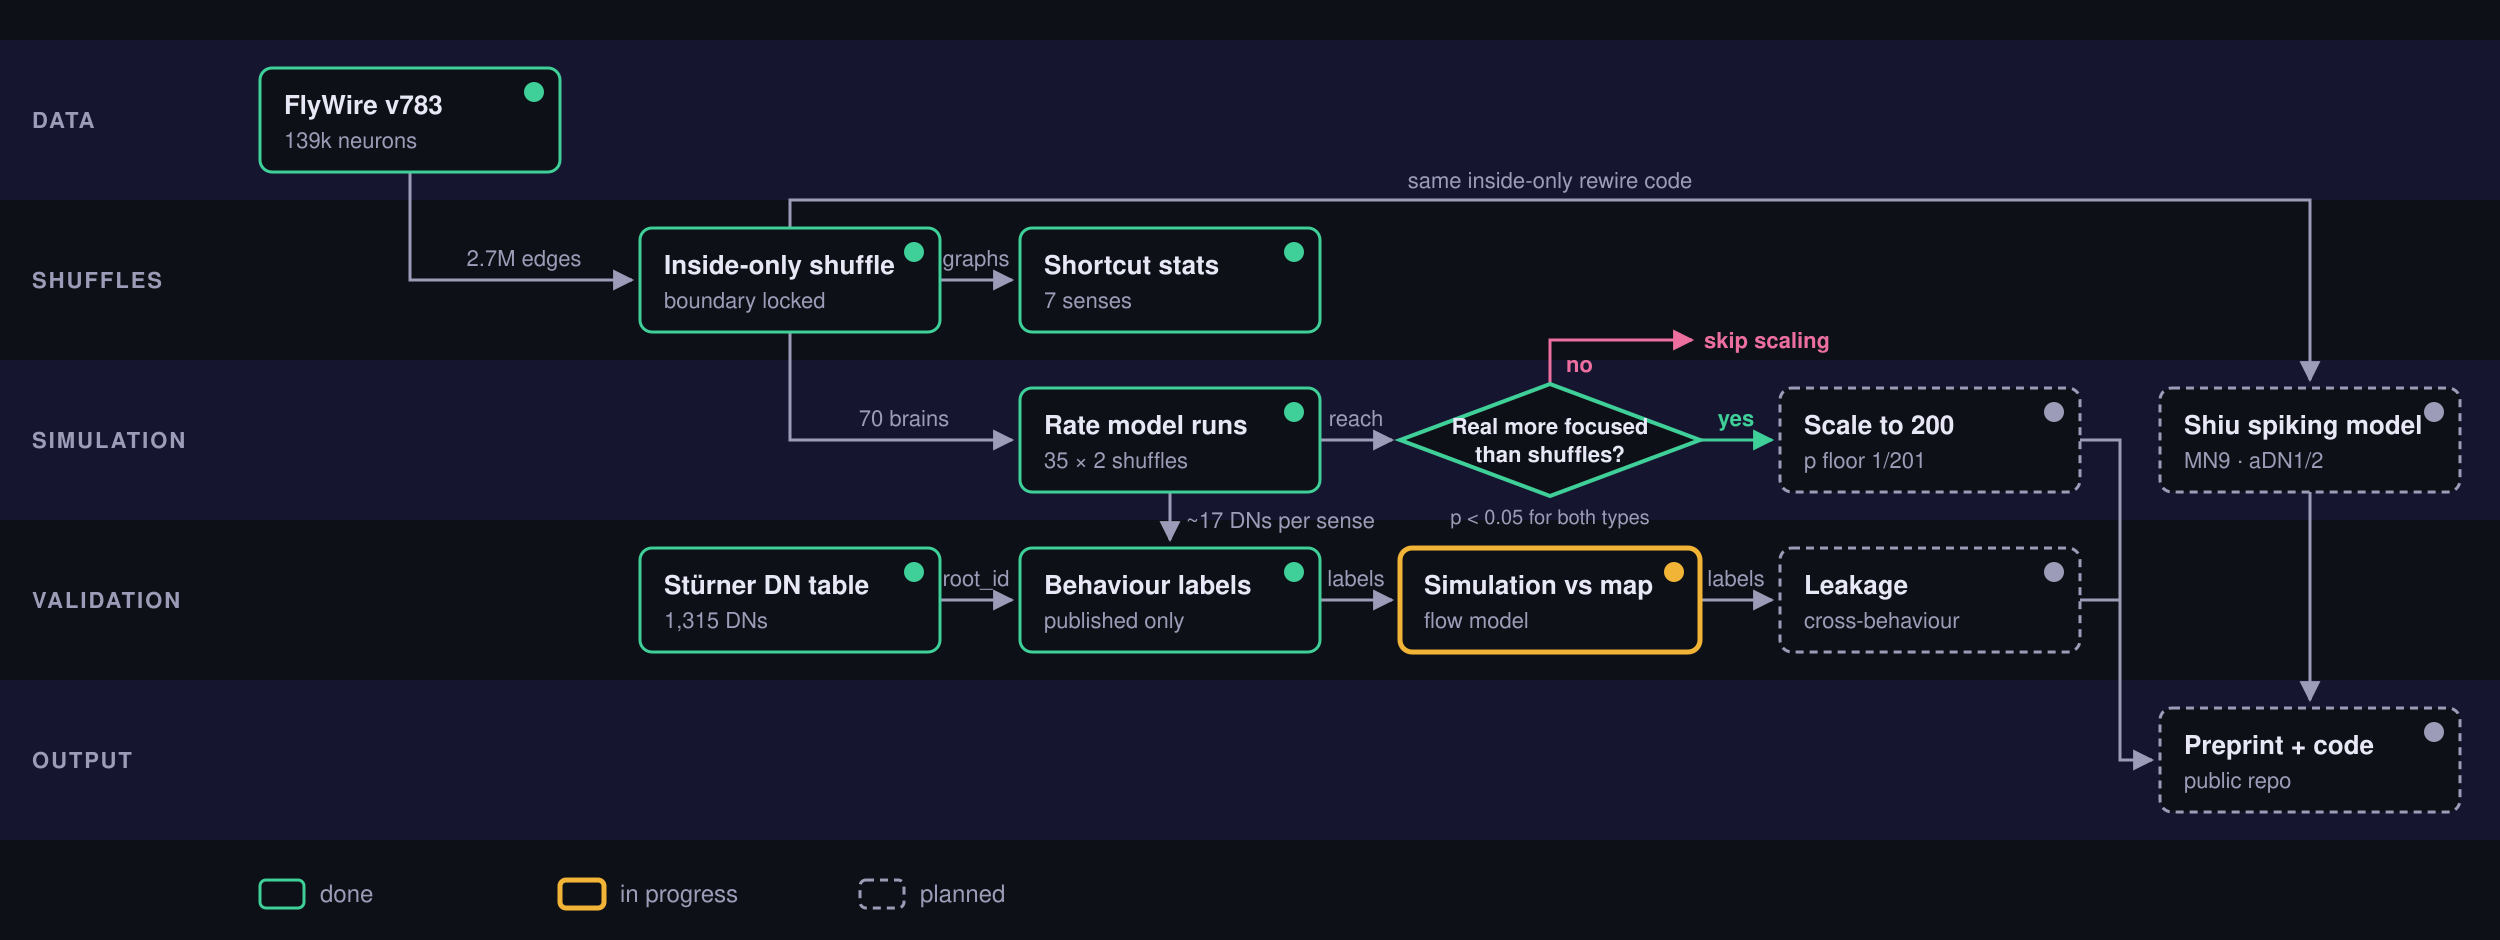
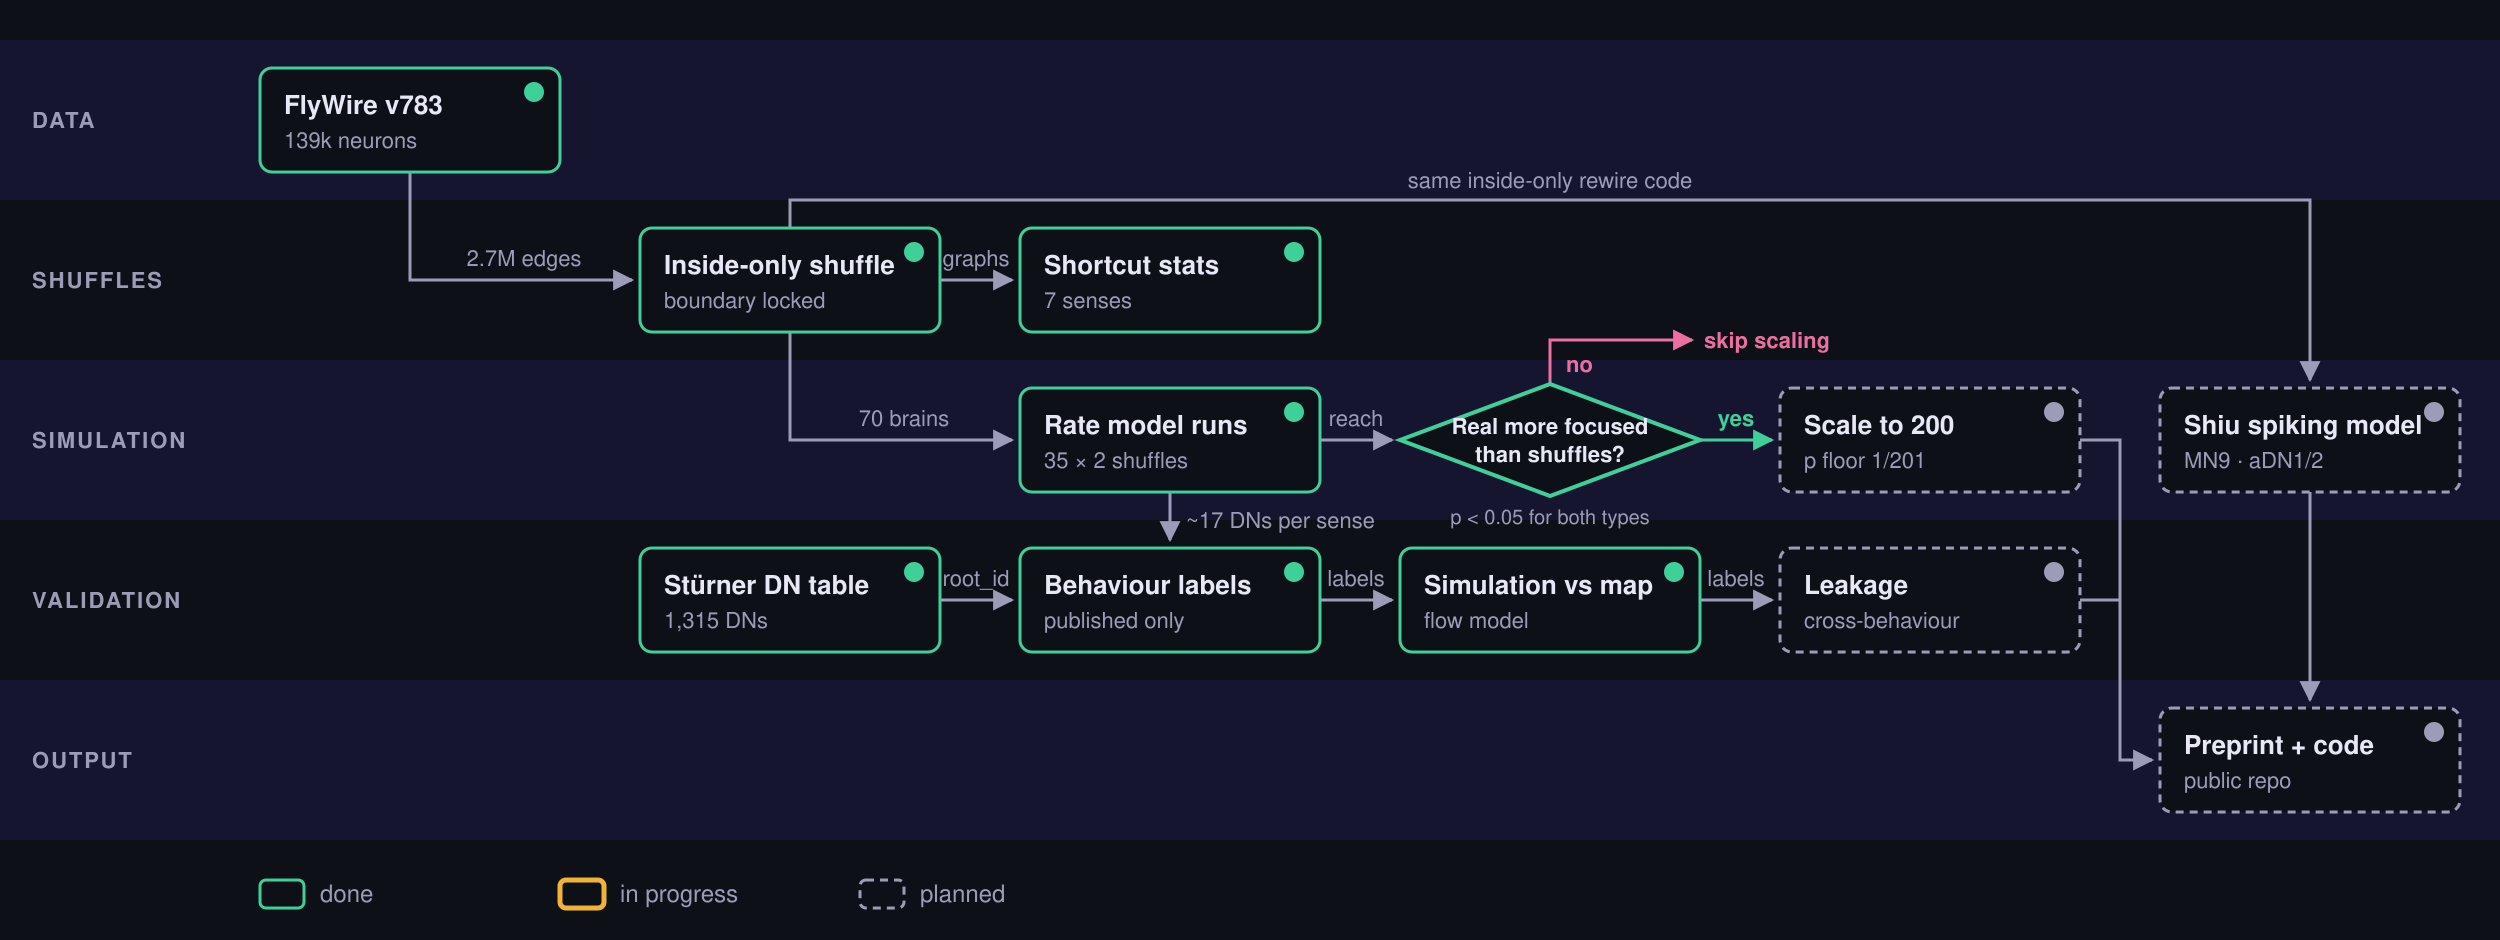
<svg xmlns="http://www.w3.org/2000/svg" viewBox="0 0 1250 470" font-family="Segoe UI, Helvetica, Arial, sans-serif">
  <rect width="1250" height="470" fill="#0d1117" />
  <defs>
    <marker id="pa" viewBox="0 0 10 10" refX="9" refY="5" markerWidth="7" markerHeight="7" orient="auto">
      <path d="M0,0L10,5L0,10z" fill="#9d9cb8" />
    </marker>
    <marker id="py" viewBox="0 0 10 10" refX="9" refY="5" markerWidth="7" markerHeight="7" orient="auto">
      <path d="M0,0L10,5L0,10z" fill="#3fcf98" />
    </marker>
    <marker id="pn" viewBox="0 0 10 10" refX="9" refY="5" markerWidth="7" markerHeight="7" orient="auto">
      <path d="M0,0L10,5L0,10z" fill="#ec6fa0" />
    </marker>
  </defs>
  <rect x="0" y="20" width="1250" height="80" fill="#161530" />
  <text x="16" y="64" font-size="11" font-weight="700" letter-spacing="1" fill="#9d9cb8">DATA</text>
  <text x="16" y="144" font-size="11" font-weight="700" letter-spacing="1" fill="#9d9cb8">SHUFFLES</text>
  <rect x="0" y="180" width="1250" height="80" fill="#161530" />
  <text x="16" y="224" font-size="11" font-weight="700" letter-spacing="1" fill="#9d9cb8">SIMULATION</text>
  <text x="16" y="304" font-size="11" font-weight="700" letter-spacing="1" fill="#9d9cb8">VALIDATION</text>
  <rect x="0" y="340" width="1250" height="80" fill="#161530" />
  <text x="16" y="384" font-size="11" font-weight="700" letter-spacing="1" fill="#9d9cb8">OUTPUT</text>
  <path d="M205,86 V140 H316" fill="none" stroke="#9d9cb8" stroke-width="1.5" marker-end="url(#pa)" />
  <text x="262" y="133" font-size="11" fill="#9d9cb8" text-anchor="middle">2.7M edges</text>
  <path d="M470,140 H506" fill="none" stroke="#9d9cb8" stroke-width="1.5" marker-end="url(#pa)" />
  <text x="488" y="133" font-size="11" fill="#9d9cb8" text-anchor="middle">graphs</text>
  <path d="M395,166 V220 H506" fill="none" stroke="#9d9cb8" stroke-width="1.5" marker-end="url(#pa)" />
  <text x="452" y="213" font-size="11" fill="#9d9cb8" text-anchor="middle">70 brains</text>
  <path d="M660,220 H696" fill="none" stroke="#9d9cb8" stroke-width="1.5" marker-end="url(#pa)" />
  <text x="678" y="213" font-size="11" fill="#9d9cb8" text-anchor="middle">reach</text>
  <path d="M850,220 H886" fill="none" stroke="#3fcf98" stroke-width="1.5" marker-end="url(#py)" />
  <text x="868" y="213" font-size="11" fill="#3fcf98" text-anchor="middle" font-weight="700">yes</text>
  <path d="M775,192 V170 H846" fill="none" stroke="#ec6fa0" stroke-width="1.5" marker-end="url(#pn)" />
  <text x="783" y="186" font-size="11" fill="#ec6fa0" text-anchor="start" font-weight="700">no</text>
  <text x="852" y="174" font-size="11" font-weight="700" fill="#ec6fa0">skip scaling</text>
  <text x="775" y="262" font-size="10" fill="#9d9cb8" text-anchor="middle">p &lt; 0.05 for both types</text>
  <path d="M585,246 V270" fill="none" stroke="#9d9cb8" stroke-width="1.5" marker-end="url(#pa)" />
  <text x="593" y="264" font-size="11" fill="#9d9cb8" text-anchor="start">~17 DNs per sense</text>
  <path d="M470,300 H506" fill="none" stroke="#9d9cb8" stroke-width="1.5" marker-end="url(#pa)" />
  <text x="488" y="293" font-size="11" fill="#9d9cb8" text-anchor="middle">root_id</text>
  <path d="M660,300 H696" fill="none" stroke="#9d9cb8" stroke-width="1.5" marker-end="url(#pa)" />
  <text x="678" y="293" font-size="11" fill="#9d9cb8" text-anchor="middle">labels</text>
  <path d="M850,300 H886" fill="none" stroke="#9d9cb8" stroke-width="1.5" marker-end="url(#pa)" />
  <text x="868" y="293" font-size="11" fill="#9d9cb8" text-anchor="middle">labels</text>
  <path d="M395,114 V100 H1155 V190" fill="none" stroke="#9d9cb8" stroke-width="1.5" marker-end="url(#pa)" />
  <text x="775" y="94" font-size="11" fill="#9d9cb8" text-anchor="middle">same inside-only rewire code</text>
  <path d="M1040,220 H1060 V380 H1076" fill="none" stroke="#9d9cb8" stroke-width="1.5" marker-end="url(#pa)" />
  <path d="M1040,300 H1060" fill="none" stroke="#9d9cb8" stroke-width="1.5" />
  <path d="M1155,246 V350" fill="none" stroke="#9d9cb8" stroke-width="1.5" marker-end="url(#pa)" />
  <g transform="translate(130,34)">
    <rect width="150" height="52" rx="6" fill="#0d1117" stroke="#3fcf98" stroke-width="1.5" />
    <circle cx="137" cy="12" r="5" fill="#3fcf98" />
    <text x="12" y="23" font-size="13" font-weight="700" fill="#e8e7f5">FlyWire v783</text>
    <text x="12" y="40" font-size="11" fill="#9d9cb8">139k neurons</text>
  </g>
  <g transform="translate(320,114)">
    <rect width="150" height="52" rx="6" fill="#0d1117" stroke="#3fcf98" stroke-width="1.5" />
    <circle cx="137" cy="12" r="5" fill="#3fcf98" />
    <text x="12" y="23" font-size="13" font-weight="700" fill="#e8e7f5">Inside-only shuffle</text>
    <text x="12" y="40" font-size="11" fill="#9d9cb8">boundary locked</text>
  </g>
  <g transform="translate(510,114)">
    <rect width="150" height="52" rx="6" fill="#0d1117" stroke="#3fcf98" stroke-width="1.5" />
    <circle cx="137" cy="12" r="5" fill="#3fcf98" />
    <text x="12" y="23" font-size="13" font-weight="700" fill="#e8e7f5">Shortcut stats</text>
    <text x="12" y="40" font-size="11" fill="#9d9cb8">7 senses</text>
  </g>
  <g transform="translate(510,194)">
    <rect width="150" height="52" rx="6" fill="#0d1117" stroke="#3fcf98" stroke-width="1.5" />
    <circle cx="137" cy="12" r="5" fill="#3fcf98" />
    <text x="12" y="23" font-size="13" font-weight="700" fill="#e8e7f5">Rate model runs</text>
    <text x="12" y="40" font-size="11" fill="#9d9cb8">35 × 2 shuffles</text>
  </g>
  <g transform="translate(775,220)">
    <polygon points="0,-28 75,0 0,28 -75,0" fill="#0d1117" stroke="#3fcf98" stroke-width="2" />
    <text x="0" y="-3" font-size="11" font-weight="700" fill="#e8e7f5" text-anchor="middle">Real more focused</text>
    <text x="0" y="11" font-size="11" font-weight="700" fill="#e8e7f5" text-anchor="middle">than shuffles?</text>
  </g>
  <g transform="translate(890,194)">
    <rect width="150" height="52" rx="6" fill="#0d1117" stroke="#9d9cb8" stroke-width="1.5" stroke-dasharray="4 3" />
    <circle cx="137" cy="12" r="5" fill="#9d9cb8" />
    <text x="12" y="23" font-size="13" font-weight="700" fill="#e8e7f5">Scale to 200</text>
    <text x="12" y="40" font-size="11" fill="#9d9cb8">p floor 1/201</text>
  </g>
  <g transform="translate(1080,194)">
    <rect width="150" height="52" rx="6" fill="#0d1117" stroke="#9d9cb8" stroke-width="1.5" stroke-dasharray="4 3" />
    <circle cx="137" cy="12" r="5" fill="#9d9cb8" />
    <text x="12" y="23" font-size="13" font-weight="700" fill="#e8e7f5">Shiu spiking model</text>
    <text x="12" y="40" font-size="11" fill="#9d9cb8">MN9 · aDN1/2</text>
  </g>
  <g transform="translate(320,274)">
    <rect width="150" height="52" rx="6" fill="#0d1117" stroke="#3fcf98" stroke-width="1.5" />
    <circle cx="137" cy="12" r="5" fill="#3fcf98" />
    <text x="12" y="23" font-size="13" font-weight="700" fill="#e8e7f5">Stürner DN table</text>
    <text x="12" y="40" font-size="11" fill="#9d9cb8">1,315 DNs</text>
  </g>
  <g transform="translate(510,274)">
    <rect width="150" height="52" rx="6" fill="#0d1117" stroke="#3fcf98" stroke-width="1.5" />
    <circle cx="137" cy="12" r="5" fill="#3fcf98" />
    <text x="12" y="23" font-size="13" font-weight="700" fill="#e8e7f5">Behaviour labels</text>
    <text x="12" y="40" font-size="11" fill="#9d9cb8">published only</text>
  </g>
  <g transform="translate(700,274)">
-     <rect width="150" height="52" rx="6" fill="#0d1117" stroke="#f2b437" stroke-width="2.5" />
-     <circle cx="137" cy="12" r="5" fill="#f2b437" />
+     <rect width="150" height="52" rx="6" fill="#0d1117" stroke="#3fcf98" stroke-width="1.5" />
+     <circle cx="137" cy="12" r="5" fill="#3fcf98" />
    <text x="12" y="23" font-size="13" font-weight="700" fill="#e8e7f5">Simulation vs map</text>
    <text x="12" y="40" font-size="11" fill="#9d9cb8">flow model</text>
  </g>
  <g transform="translate(890,274)">
    <rect width="150" height="52" rx="6" fill="#0d1117" stroke="#9d9cb8" stroke-width="1.5" stroke-dasharray="4 3" />
    <circle cx="137" cy="12" r="5" fill="#9d9cb8" />
    <text x="12" y="23" font-size="13" font-weight="700" fill="#e8e7f5">Leakage</text>
    <text x="12" y="40" font-size="11" fill="#9d9cb8">cross-behaviour</text>
  </g>
  <g transform="translate(1080,354)">
    <rect width="150" height="52" rx="6" fill="#0d1117" stroke="#9d9cb8" stroke-width="1.5" stroke-dasharray="4 3" />
    <circle cx="137" cy="12" r="5" fill="#9d9cb8" />
    <text x="12" y="23" font-size="13" font-weight="700" fill="#e8e7f5">Preprint + code</text>
    <text x="12" y="40" font-size="11" fill="#9d9cb8">public repo</text>
  </g>
  <rect x="130" y="440" width="22" height="14" rx="3" fill="#0d1117" stroke="#3fcf98" stroke-width="1.5" />
  <text x="160" y="451" font-size="12" fill="#9d9cb8">done</text>
  <rect x="280" y="440" width="22" height="14" rx="3" fill="#0d1117" stroke="#f2b437" stroke-width="2.5" />
  <text x="310" y="451" font-size="12" fill="#9d9cb8">in progress</text>
  <rect x="430" y="440" width="22" height="14" rx="3" fill="#0d1117" stroke="#9d9cb8" stroke-width="1.5" stroke-dasharray="4 3" />
  <text x="460" y="451" font-size="12" fill="#9d9cb8">planned</text>
</svg>
